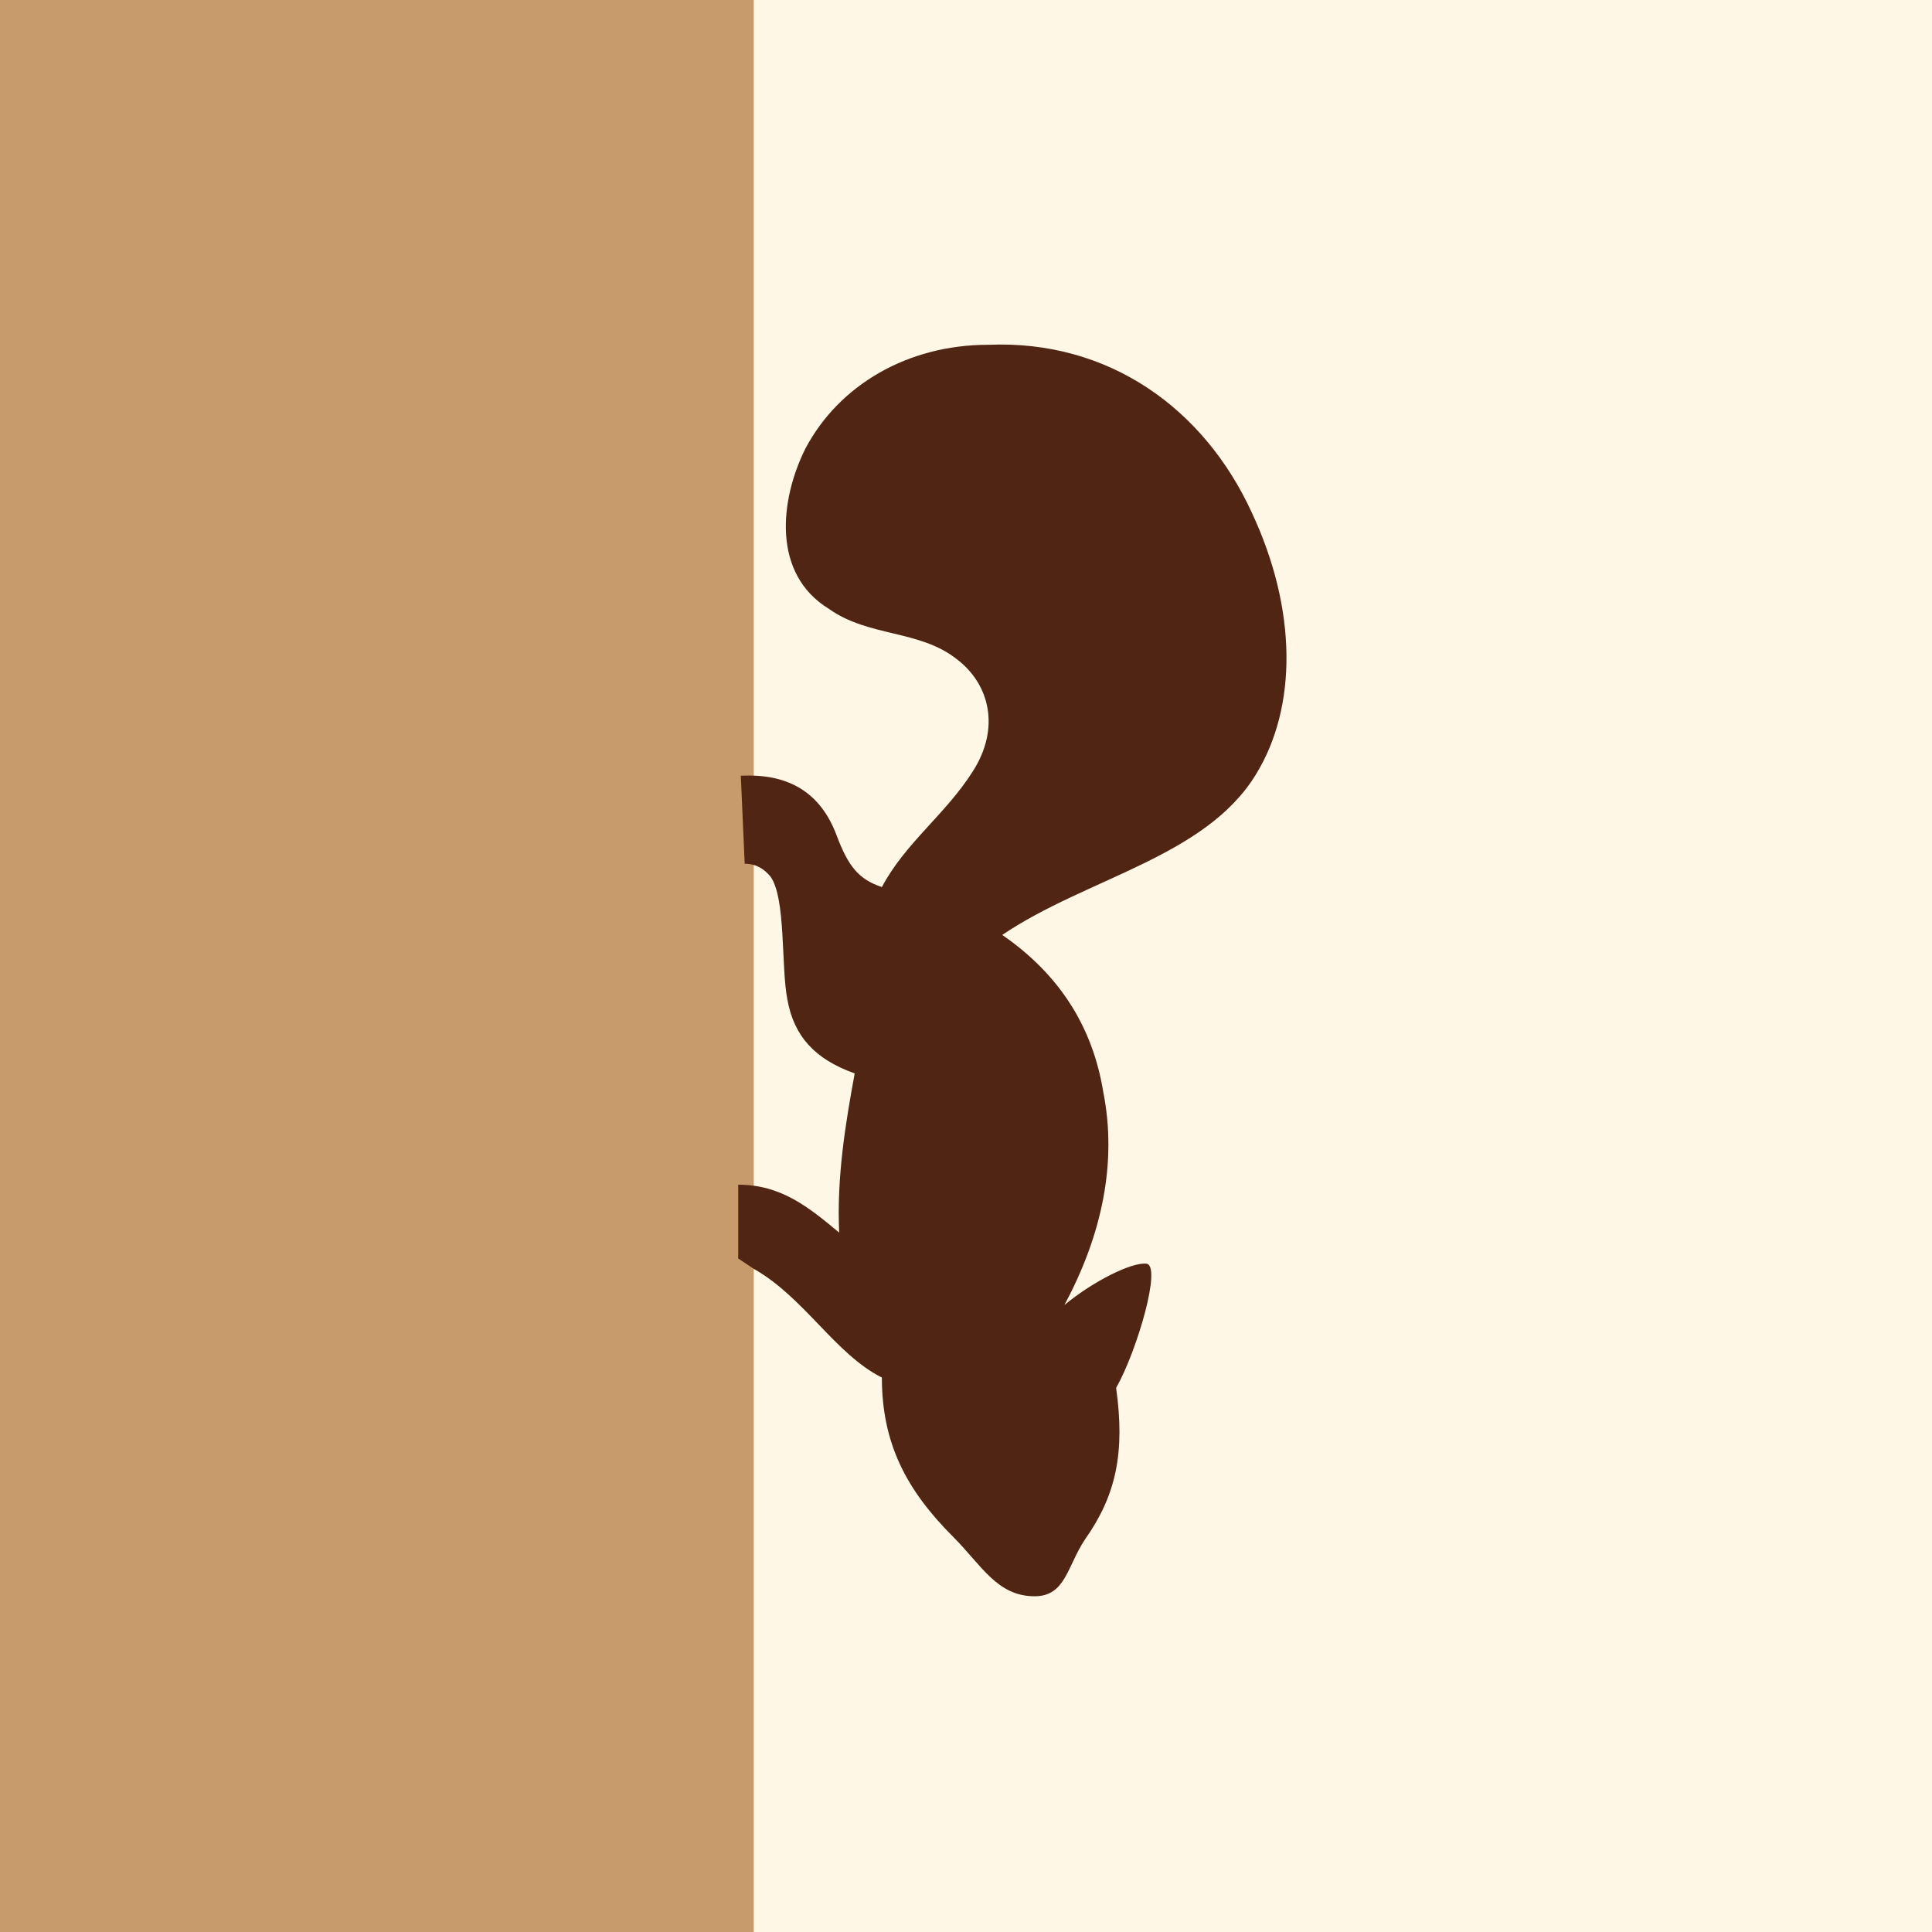
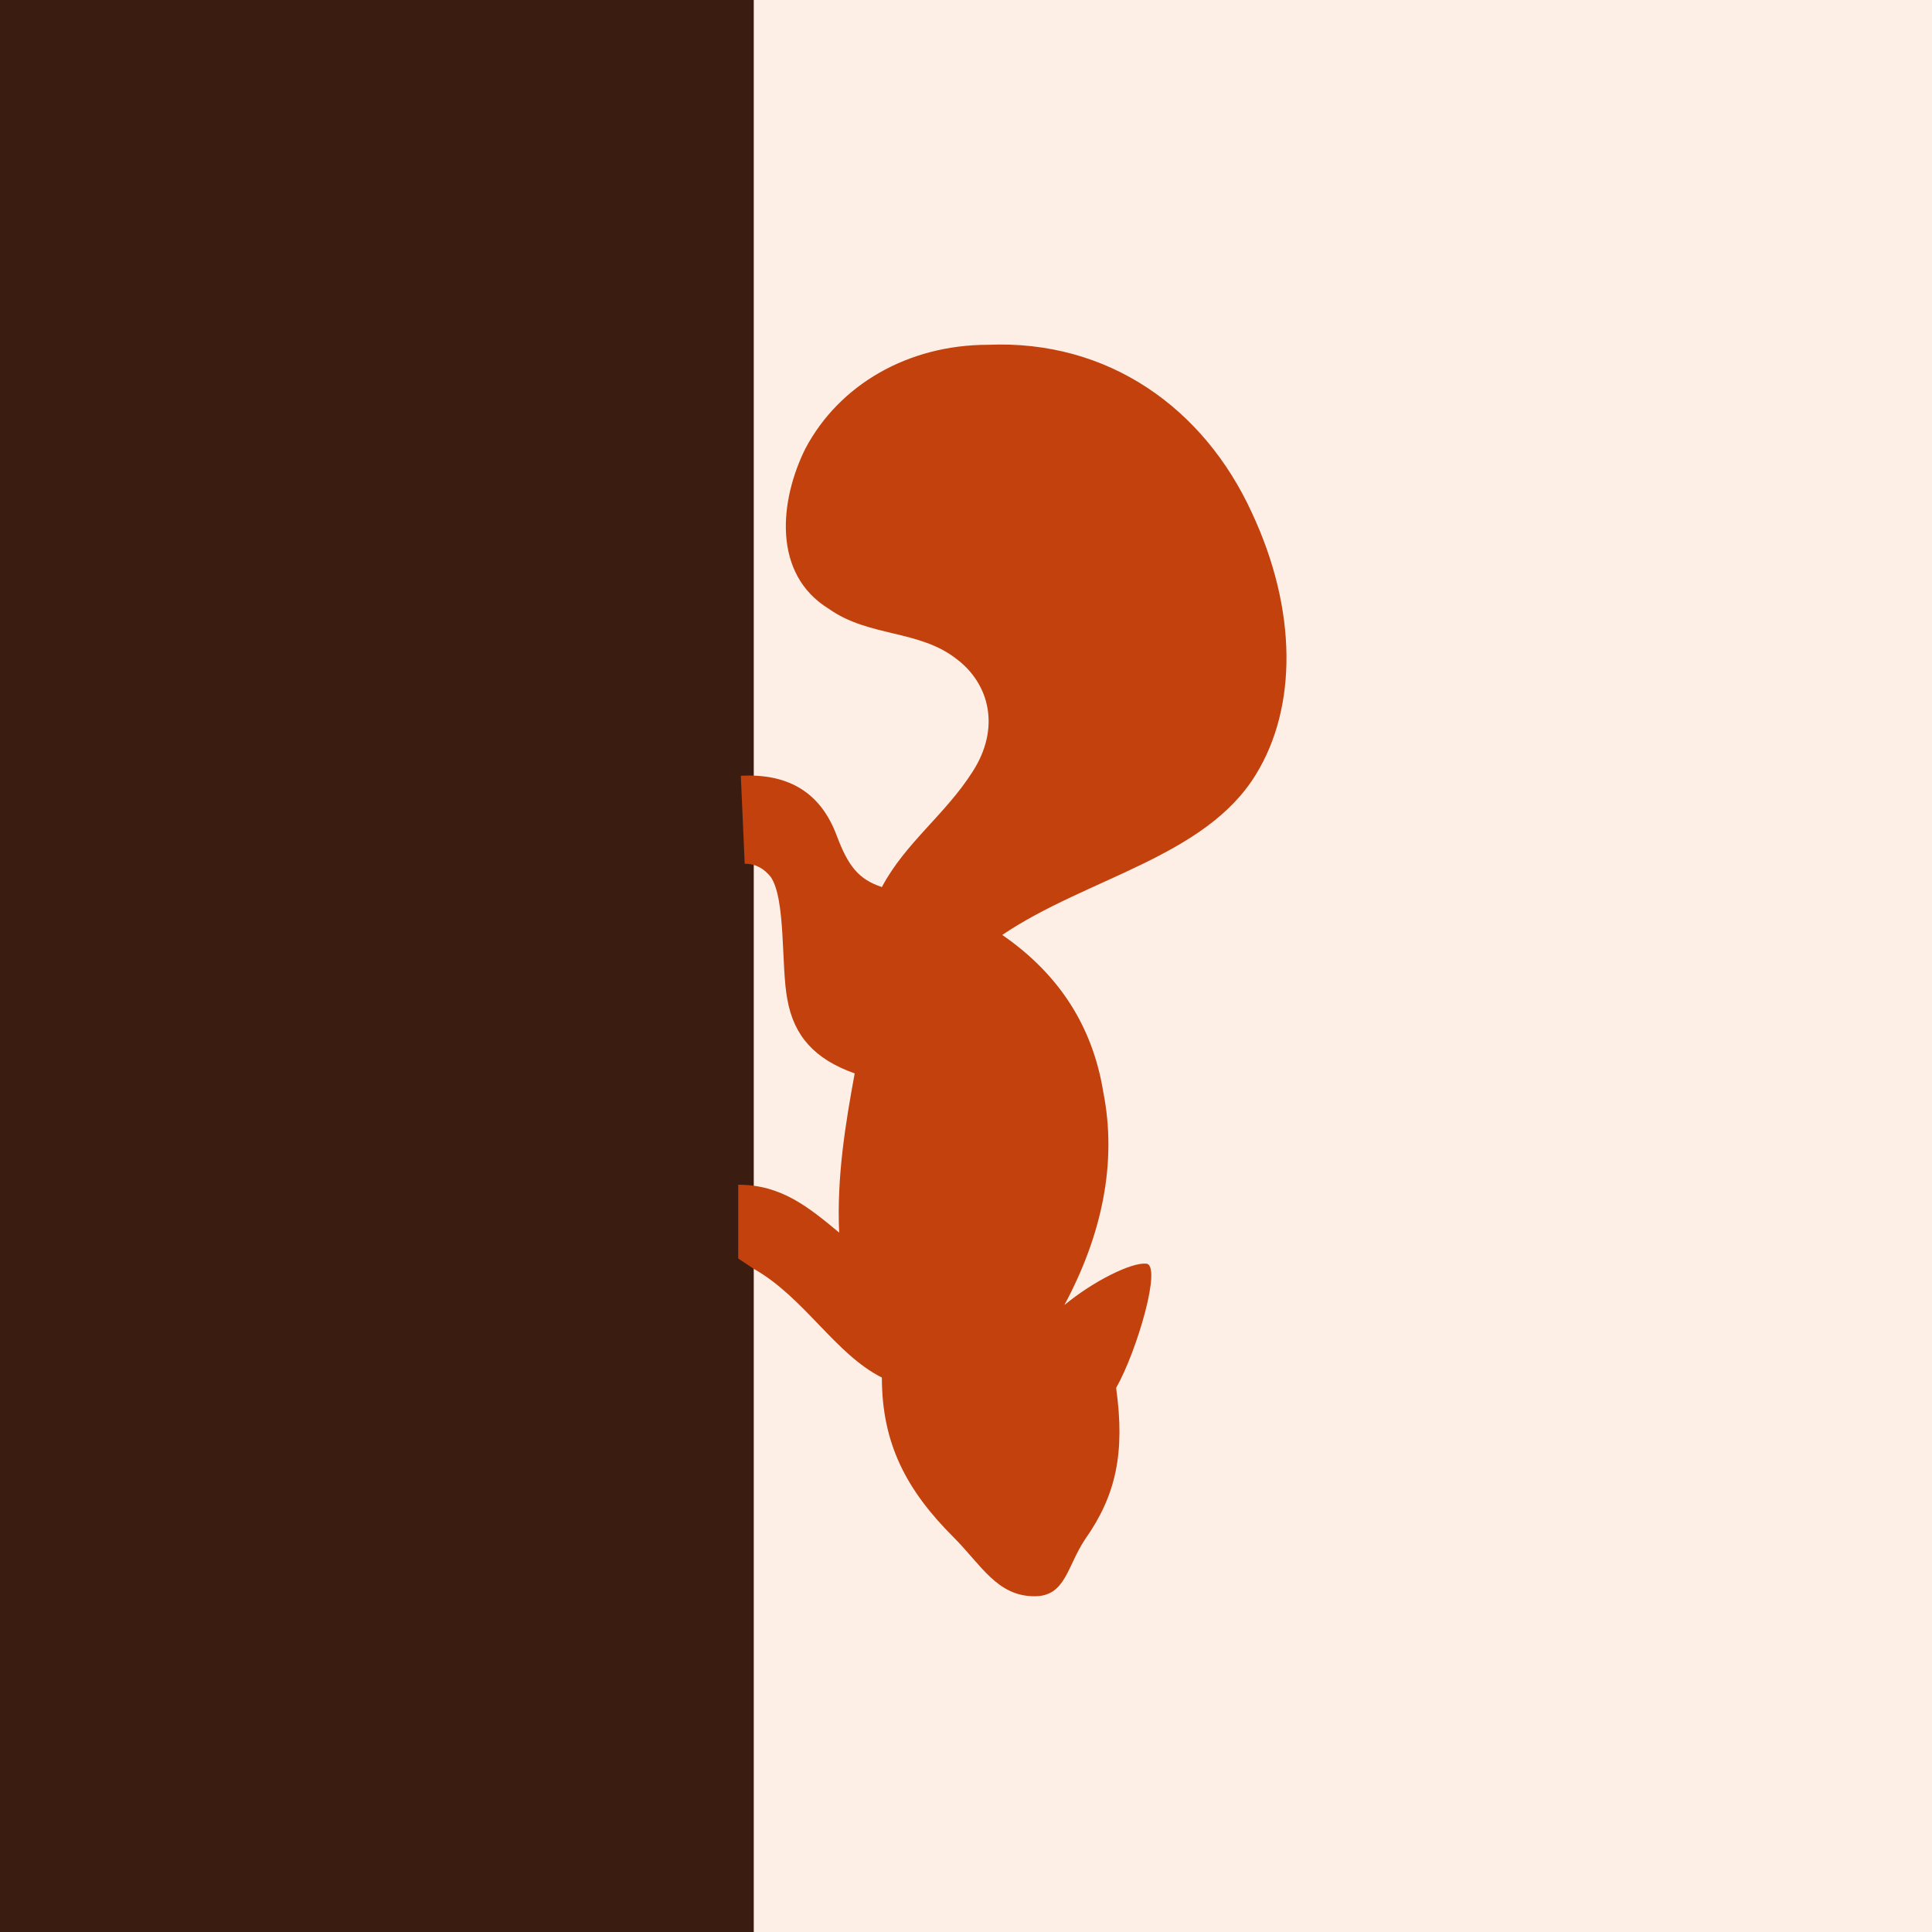
<svg xmlns="http://www.w3.org/2000/svg" viewBox="0 0 1254 1254">
-   <rect width="1254" height="1254" fill="#fff7e6" />
+   <rect width="1254" height="1254" fill="#fdeee6" />
  <g transform="translate(627 627) scale(0.84) translate(-627 -627)">
-     <rect x="-400" y="-400" width="863" height="2054" fill="#c89b6d" />
-     <path d="M 562,566 C 580,532 611,510 632,477 C 654,443 645,409 620,390 C 591,367 552,373 521,351 C 477,324 483,267 503,227 C 529,178 582,147 644,147 C 737,143 811,196 848,277 C 883,352 883,427 851,479 C 812,543 720,559 655,603 C 700,634 725,675 733,724 C 744,779 732,835 703,889 C 726,870 755,856 766,857 C 779,857 759,925 743,953 C 750,1003 743,1036 719,1070 C 705,1091 704,1114 680,1114 C 651,1114 639,1090 617,1068 C 581,1032 562,996 562,945 C 526,927 502,883 463,861 L 451,853 L 451,796 C 484,796 505,813 529,833 C 527,790 534,748 541,710 C 510,699 494,681 489,653 C 484,628 488,575 476,558 C 471,552 465,548 456,548 L 453,480 C 491,478 515,494 527,526 C 536,550 544,560 562,566 Z" fill="#502513" />
+     <rect x="-400" y="-400" width="863" height="2054" fill="#3a1d10" />
+     <path d="M 562,566 C 580,532 611,510 632,477 C 654,443 645,409 620,390 C 591,367 552,373 521,351 C 477,324 483,267 503,227 C 529,178 582,147 644,147 C 737,143 811,196 848,277 C 883,352 883,427 851,479 C 812,543 720,559 655,603 C 700,634 725,675 733,724 C 744,779 732,835 703,889 C 726,870 755,856 766,857 C 779,857 759,925 743,953 C 750,1003 743,1036 719,1070 C 705,1091 704,1114 680,1114 C 651,1114 639,1090 617,1068 C 581,1032 562,996 562,945 C 526,927 502,883 463,861 L 451,853 L 451,796 C 484,796 505,813 529,833 C 527,790 534,748 541,710 C 510,699 494,681 489,653 C 484,628 488,575 476,558 C 471,552 465,548 456,548 L 453,480 C 491,478 515,494 527,526 C 536,550 544,560 562,566 Z" fill="#c2410c" />
  </g>
</svg>
